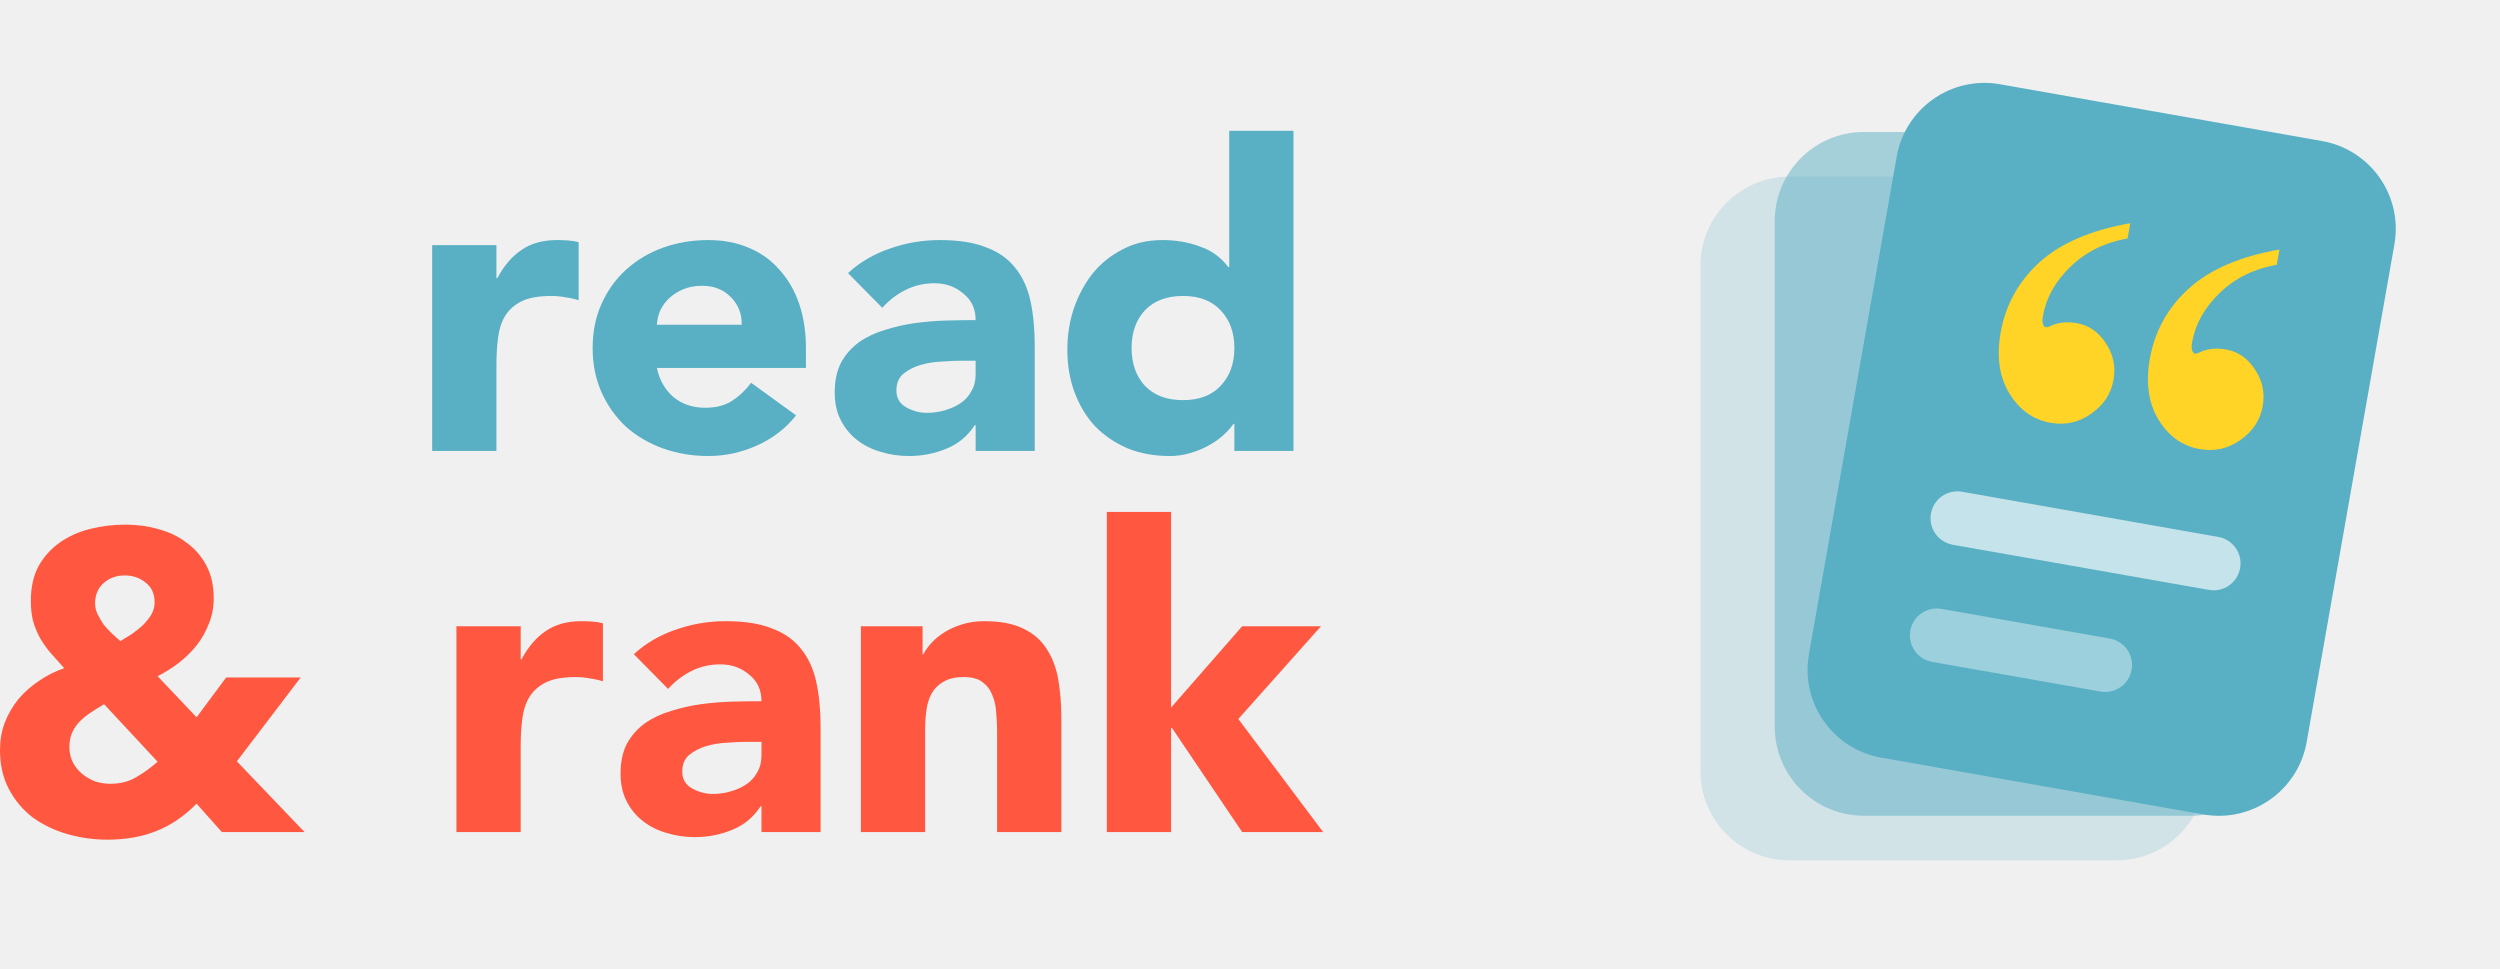
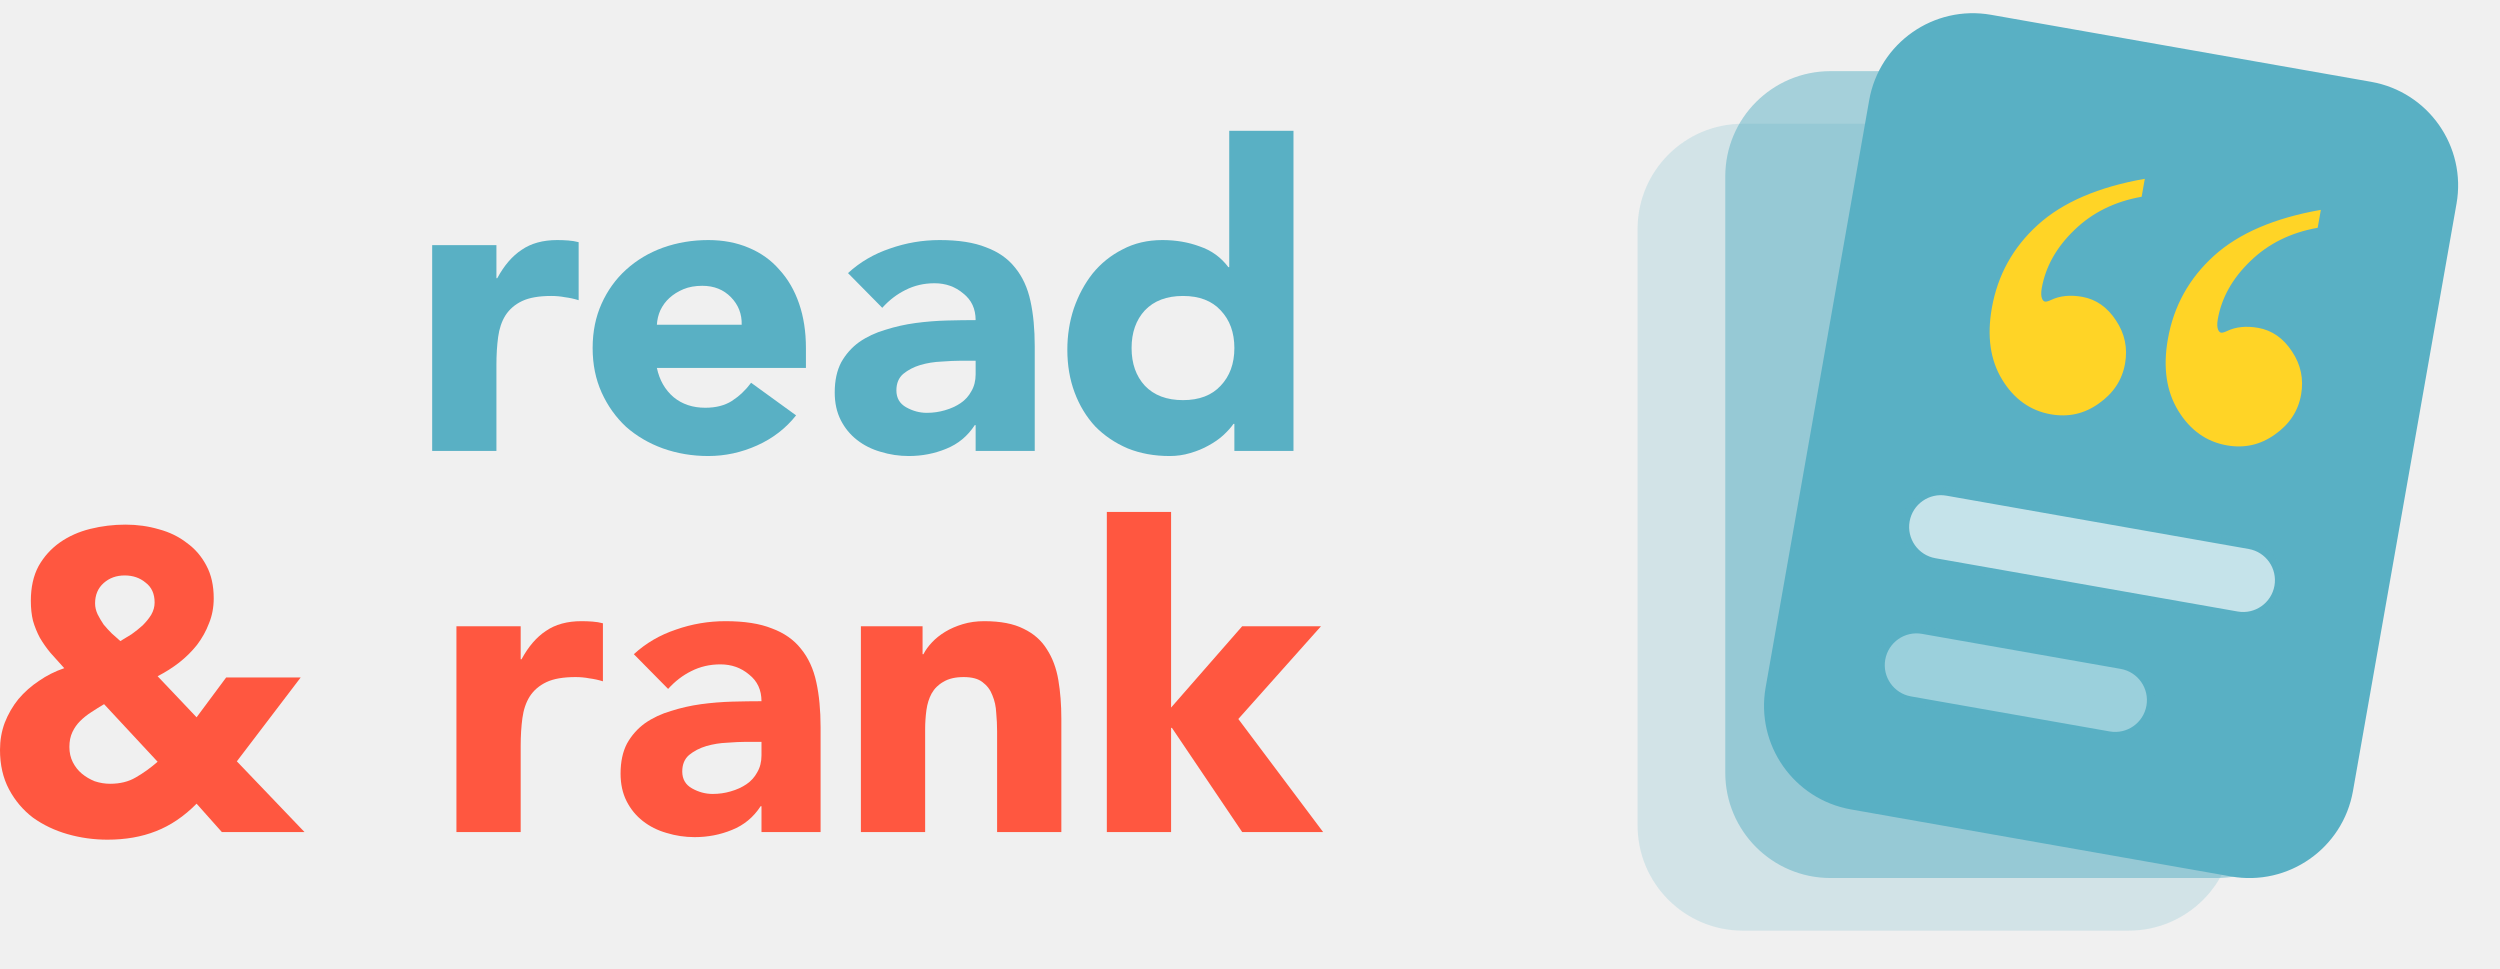
<svg xmlns="http://www.w3.org/2000/svg" width="516" height="200" viewBox="0 0 516 200" fill="none">
  <path d="M48.886 157.139L62.853 171.735H45.792L40.576 165.88C37.983 168.502 35.184 170.395 32.178 171.561C29.231 172.726 25.902 173.309 22.189 173.309C19.36 173.309 16.619 172.93 13.967 172.172C11.315 171.415 8.929 170.279 6.807 168.764C4.744 167.191 3.094 165.239 1.856 162.908C0.619 160.577 0 157.868 0 154.78C0 152.799 0.324 150.934 0.972 149.186C1.68 147.38 2.623 145.748 3.801 144.292C5.039 142.835 6.453 141.582 8.045 140.533C9.636 139.426 11.374 138.552 13.26 137.911C12.258 136.804 11.315 135.755 10.431 134.765C9.606 133.774 8.87 132.726 8.221 131.619C7.632 130.511 7.161 129.346 6.807 128.122C6.512 126.899 6.365 125.53 6.365 124.015C6.365 121.218 6.895 118.829 7.956 116.848C9.076 114.867 10.549 113.235 12.376 111.953C14.203 110.672 16.295 109.739 18.653 109.157C21.01 108.574 23.426 108.283 25.902 108.283C28.318 108.283 30.616 108.603 32.797 109.244C34.977 109.827 36.893 110.759 38.543 112.041C40.252 113.264 41.608 114.838 42.609 116.76C43.611 118.625 44.112 120.868 44.112 123.49C44.112 125.355 43.788 127.074 43.14 128.647C42.55 130.22 41.725 131.706 40.665 133.104C39.604 134.444 38.366 135.668 36.952 136.775C35.596 137.824 34.123 138.756 32.532 139.572L40.576 148.05L46.676 139.834H62.058L48.886 157.139ZM25.725 118.771C24.016 118.771 22.572 119.295 21.393 120.344C20.215 121.393 19.625 122.791 19.625 124.539C19.625 125.297 19.802 126.054 20.155 126.811C20.509 127.511 20.922 128.21 21.393 128.909C21.924 129.55 22.483 130.162 23.073 130.745C23.721 131.327 24.31 131.852 24.841 132.318C25.548 131.91 26.314 131.444 27.139 130.919C27.964 130.337 28.73 129.725 29.438 129.084C30.145 128.385 30.734 127.656 31.206 126.899C31.677 126.083 31.913 125.238 31.913 124.364C31.913 122.558 31.294 121.189 30.056 120.256C28.878 119.266 27.434 118.771 25.725 118.771ZM21.482 145.34C20.598 145.865 19.713 146.418 18.829 147.001C18.004 147.525 17.238 148.137 16.531 148.836C15.883 149.477 15.352 150.235 14.94 151.109C14.527 151.983 14.321 153.003 14.321 154.168C14.321 155.333 14.557 156.382 15.028 157.314C15.5 158.247 16.119 159.033 16.885 159.674C17.651 160.315 18.535 160.839 19.537 161.247C20.598 161.597 21.658 161.772 22.719 161.772C24.782 161.772 26.55 161.335 28.023 160.461C29.555 159.587 31.058 158.509 32.532 157.227L21.482 145.34Z" fill="#FF5740" />
  <path d="M94.208 129.259H107.468V136.076H107.645C109.06 133.454 110.739 131.502 112.684 130.22C114.629 128.88 117.075 128.21 120.021 128.21C120.788 128.21 121.554 128.239 122.32 128.297C123.086 128.356 123.793 128.472 124.442 128.647V140.621C123.499 140.329 122.556 140.126 121.613 140.009C120.729 139.834 119.786 139.747 118.784 139.747C116.25 139.747 114.246 140.096 112.773 140.796C111.299 141.495 110.15 142.485 109.325 143.767C108.559 144.991 108.058 146.477 107.822 148.225C107.586 149.973 107.468 151.895 107.468 153.993V171.735H94.208V129.259Z" fill="#FF5740" />
  <path d="M157.17 166.404H156.993C155.52 168.676 153.546 170.308 151.07 171.298C148.654 172.289 146.09 172.784 143.379 172.784C141.376 172.784 139.431 172.493 137.545 171.91C135.718 171.386 134.097 170.57 132.683 169.463C131.269 168.356 130.149 166.987 129.324 165.355C128.499 163.724 128.086 161.83 128.086 159.674C128.086 157.227 128.528 155.158 129.412 153.469C130.355 151.779 131.593 150.381 133.125 149.273C134.716 148.166 136.514 147.321 138.517 146.739C140.521 146.098 142.584 145.632 144.706 145.34C146.886 145.049 149.037 144.874 151.159 144.816C153.339 144.758 155.343 144.729 157.17 144.729C157.17 142.398 156.316 140.563 154.606 139.222C152.956 137.824 150.982 137.125 148.684 137.125C146.503 137.125 144.499 137.591 142.672 138.523C140.904 139.397 139.313 140.621 137.899 142.194L130.826 135.027C133.302 132.755 136.19 131.065 139.49 129.958C142.79 128.793 146.208 128.21 149.744 128.21C153.634 128.21 156.817 128.705 159.292 129.696C161.826 130.628 163.83 132.026 165.303 133.891C166.835 135.755 167.896 138.057 168.486 140.796C169.075 143.476 169.37 146.593 169.37 150.147V171.735H157.17V166.404ZM153.899 153.119C152.897 153.119 151.63 153.177 150.098 153.294C148.625 153.352 147.181 153.585 145.766 153.993C144.411 154.401 143.232 155.013 142.23 155.828C141.287 156.644 140.816 157.78 140.816 159.237C140.816 160.81 141.494 161.976 142.849 162.733C144.205 163.491 145.619 163.869 147.092 163.869C148.389 163.869 149.627 163.695 150.805 163.345C152.043 162.995 153.133 162.5 154.076 161.859C155.019 161.218 155.756 160.402 156.286 159.412C156.875 158.421 157.17 157.256 157.17 155.916V153.119H153.899Z" fill="#FF5740" />
  <path d="M177.689 129.259H190.419V135.027H190.596C191.008 134.211 191.597 133.396 192.364 132.58C193.13 131.764 194.043 131.036 195.104 130.395C196.165 129.754 197.373 129.23 198.728 128.822C200.084 128.414 201.557 128.21 203.149 128.21C206.508 128.21 209.219 128.734 211.281 129.783C213.344 130.774 214.935 132.172 216.055 133.978C217.234 135.785 218.029 137.911 218.442 140.359C218.854 142.806 219.061 145.457 219.061 148.312V171.735H205.801V150.934C205.801 149.71 205.742 148.458 205.624 147.176C205.565 145.836 205.3 144.612 204.828 143.505C204.416 142.398 203.738 141.495 202.795 140.796C201.911 140.096 200.614 139.747 198.905 139.747C197.196 139.747 195.811 140.067 194.75 140.708C193.69 141.291 192.864 142.107 192.275 143.155C191.745 144.146 191.391 145.282 191.214 146.564C191.038 147.846 190.949 149.186 190.949 150.584V171.735H177.689V129.259Z" fill="#FF5740" />
  <path d="M228.451 105.661H241.711V146.04L256.386 129.259H272.651L255.59 148.399L273.093 171.735H256.386L241.888 150.235H241.711V171.735H228.451V105.661Z" fill="#FF5740" />
  <path d="M89.201 50.598H102.461V57.415H102.638C104.053 54.793 105.732 52.841 107.677 51.56C109.622 50.219 112.068 49.549 115.014 49.549C115.78 49.549 116.547 49.578 117.313 49.637C118.079 49.695 118.786 49.812 119.434 49.986V61.96C118.491 61.669 117.548 61.465 116.606 61.348C115.722 61.174 114.779 61.086 113.777 61.086C111.243 61.086 109.239 61.436 107.765 62.135C106.292 62.834 105.143 63.825 104.318 65.107C103.552 66.33 103.051 67.816 102.815 69.564C102.579 71.312 102.461 73.235 102.461 75.332V93.075H89.201V50.598Z" fill="#59B0C4" />
  <path d="M164.311 85.733C162.19 88.413 159.508 90.482 156.267 91.939C153.025 93.395 149.666 94.124 146.189 94.124C142.889 94.124 139.765 93.599 136.818 92.55C133.931 91.502 131.396 90.016 129.216 88.093C127.094 86.112 125.415 83.752 124.177 81.014C122.939 78.275 122.321 75.216 122.321 71.837C122.321 68.457 122.939 65.398 124.177 62.659C125.415 59.921 127.094 57.59 129.216 55.667C131.396 53.686 133.931 52.171 136.818 51.123C139.765 50.074 142.889 49.549 146.189 49.549C149.254 49.549 152.023 50.074 154.499 51.123C157.033 52.171 159.154 53.686 160.864 55.667C162.632 57.59 163.987 59.921 164.93 62.659C165.873 65.398 166.344 68.457 166.344 71.837V75.944H135.581C136.111 78.45 137.26 80.46 139.028 81.975C140.796 83.432 142.977 84.16 145.57 84.16C147.751 84.16 149.578 83.694 151.051 82.762C152.583 81.771 153.909 80.518 155.029 79.003L164.311 85.733ZM153.084 67.029C153.143 64.815 152.407 62.922 150.874 61.348C149.342 59.775 147.368 58.989 144.951 58.989C143.478 58.989 142.181 59.222 141.062 59.688C139.942 60.154 138.969 60.766 138.144 61.523C137.378 62.222 136.759 63.067 136.288 64.058C135.875 64.99 135.64 65.981 135.581 67.029H153.084Z" fill="#59B0C4" />
  <path d="M201.371 87.743H201.194C199.721 90.016 197.746 91.647 195.271 92.638C192.855 93.628 190.291 94.124 187.58 94.124C185.576 94.124 183.632 93.832 181.746 93.25C179.919 92.725 178.298 91.909 176.884 90.802C175.469 89.695 174.349 88.326 173.524 86.695C172.699 85.063 172.287 83.169 172.287 81.014C172.287 78.566 172.729 76.498 173.613 74.808C174.556 73.118 175.793 71.72 177.326 70.613C178.917 69.506 180.714 68.661 182.718 68.078C184.722 67.437 186.785 66.971 188.906 66.68C191.087 66.388 193.238 66.214 195.359 66.156C197.54 66.097 199.544 66.068 201.371 66.068C201.371 63.737 200.516 61.902 198.807 60.562C197.157 59.163 195.183 58.464 192.884 58.464C190.704 58.464 188.7 58.93 186.873 59.863C185.105 60.737 183.514 61.96 182.099 63.533L175.027 56.367C177.502 54.094 180.39 52.404 183.69 51.297C186.991 50.132 190.409 49.549 193.945 49.549C197.835 49.549 201.017 50.045 203.492 51.035C206.027 51.967 208.03 53.366 209.504 55.23C211.036 57.095 212.097 59.397 212.686 62.135C213.275 64.815 213.57 67.933 213.57 71.487V93.075H201.371V87.743ZM198.1 74.459C197.098 74.459 195.831 74.517 194.299 74.633C192.825 74.692 191.381 74.925 189.967 75.332C188.611 75.74 187.433 76.352 186.431 77.168C185.488 77.984 185.016 79.12 185.016 80.577C185.016 82.15 185.694 83.315 187.05 84.073C188.405 84.83 189.82 85.209 191.293 85.209C192.59 85.209 193.827 85.034 195.006 84.684C196.243 84.335 197.334 83.84 198.277 83.199C199.22 82.558 199.956 81.742 200.487 80.751C201.076 79.761 201.371 78.596 201.371 77.255V74.459H198.1Z" fill="#59B0C4" />
  <path d="M266.974 93.075H254.775V87.481H254.598C254.068 88.239 253.36 89.025 252.476 89.841C251.651 90.599 250.649 91.298 249.471 91.939C248.351 92.58 247.084 93.104 245.67 93.512C244.314 93.92 242.9 94.124 241.426 94.124C238.244 94.124 235.356 93.599 232.763 92.55C230.17 91.443 227.93 89.928 226.044 88.006C224.217 86.025 222.803 83.694 221.801 81.014C220.799 78.333 220.298 75.391 220.298 72.186C220.298 69.215 220.74 66.388 221.624 63.708C222.567 60.97 223.864 58.552 225.514 56.454C227.223 54.356 229.286 52.696 231.702 51.472C234.118 50.19 236.859 49.549 239.923 49.549C242.693 49.549 245.257 49.986 247.614 50.86C250.031 51.676 252.005 53.104 253.537 55.143H253.714V27H266.974V93.075ZM254.775 71.837C254.775 68.632 253.832 66.039 251.946 64.058C250.119 62.077 247.526 61.086 244.167 61.086C240.807 61.086 238.185 62.077 236.299 64.058C234.472 66.039 233.559 68.632 233.559 71.837C233.559 75.041 234.472 77.634 236.299 79.615C238.185 81.596 240.807 82.587 244.167 82.587C247.526 82.587 250.119 81.596 251.946 79.615C253.832 77.634 254.775 75.041 254.775 71.837Z" fill="#59B0C4" />
  <g clip-path="url(#clip0_4023_34)">
-     <g transform="translate(-148.05 -34.125) scale(1.35)">
-       <path opacity="0.2" d="M383.275 52.773H433.275C440.53 52.774 446.411 58.655 446.411 65.91V143.183C446.411 150.437 440.53 156.319 433.275 156.319H383.275C376.02 156.319 370.139 150.438 370.139 143.183V65.91C370.139 58.655 376.02 52.773 383.275 52.773Z" fill="#59B0C4" stroke="#59B0C4" />
-       <path opacity="0.5" d="M394.639 45.955H444.639C451.894 45.955 457.775 51.837 457.775 59.092V136.364C457.775 143.619 451.894 149.501 444.639 149.501H394.639C387.384 149.501 381.502 143.619 381.502 136.364V59.092C381.502 51.837 387.384 45.955 394.639 45.955Z" fill="#59B0C4" stroke="#59B0C4" />
-       <path d="M415.359 38.65L464.599 47.332C471.744 48.592 476.514 55.405 475.254 62.55L461.836 138.649C460.576 145.793 453.763 150.564 446.619 149.305L397.378 140.622C390.234 139.362 385.463 132.549 386.722 125.404L400.141 49.305C401.4 42.161 408.214 37.39 415.359 38.65Z" fill="#59B0C4" stroke="#59B0C4" />
-       <path d="M458.168 63.428L457.758 65.751C454.259 66.373 451.348 67.815 449.025 70.079C446.709 72.31 445.305 74.817 444.815 77.599C444.709 78.2 444.726 78.659 444.865 78.977C444.958 79.189 445.084 79.309 445.242 79.337C445.4 79.365 445.656 79.296 446.012 79.13C447.151 78.582 448.496 78.444 450.045 78.717C451.847 79.035 453.312 80.059 454.441 81.79C455.576 83.49 455.965 85.351 455.608 87.374C455.234 89.492 454.099 91.215 452.203 92.543C450.338 93.876 448.267 94.343 445.991 93.941C443.336 93.473 441.236 91.978 439.693 89.457C438.149 86.936 437.7 83.841 438.347 80.174C439.099 75.907 441.086 72.313 444.306 69.393C447.526 66.473 452.147 64.485 458.168 63.428ZM435.359 59.406L434.95 61.73C431.45 62.351 428.539 63.794 426.217 66.057C423.901 68.289 422.497 70.796 422.006 73.577C421.9 74.178 421.917 74.637 422.057 74.955C422.15 75.167 422.275 75.287 422.433 75.315C422.591 75.343 422.848 75.274 423.203 75.109C424.343 74.56 425.687 74.422 427.236 74.695C429.038 75.013 430.504 76.037 431.633 77.768C432.767 79.468 433.156 81.329 432.799 83.352C432.426 85.47 431.291 87.193 429.394 88.521C427.53 89.855 425.459 90.321 423.183 89.919C420.528 89.451 418.428 87.957 416.884 85.435C415.34 82.914 414.892 79.82 415.538 76.153C416.291 71.885 418.277 68.291 421.498 65.371C424.718 62.452 429.338 60.463 435.359 59.406Z" fill="#FFD426" />
-       <path opacity="0.65" d="M409.738 99.968L448.908 106.875C451.417 107.317 453.092 109.71 452.65 112.219C452.207 114.728 449.814 116.404 447.305 115.962L408.136 109.056C405.627 108.613 403.952 106.22 404.394 103.71C404.837 101.201 407.229 99.526 409.738 99.968Z" fill="white" stroke="#59B0C4" />
-       <path opacity="0.4" d="M406.581 117.874L432.321 122.413C434.83 122.855 436.505 125.248 436.063 127.757C435.621 130.267 433.228 131.943 430.719 131.5L404.979 126.962C402.47 126.519 400.794 124.126 401.237 121.617C401.68 119.108 404.072 117.432 406.581 117.874Z" fill="white" stroke="#59B0C4" />
+     <g transform="translate(423 97) scale(1.18) translate(-423 -97)">
+       <g transform="translate(-148.05 -34.125) scale(1.35)">
+         <path opacity="0.2" d="M383.275 52.773H433.275C440.53 52.774 446.411 58.655 446.411 65.91V143.183C446.411 150.437 440.53 156.319 433.275 156.319H383.275C376.02 156.319 370.139 150.438 370.139 143.183V65.91C370.139 58.655 376.02 52.773 383.275 52.773Z" fill="#59B0C4" stroke="#59B0C4" />
+         <path opacity="0.5" d="M394.639 45.955H444.639C451.894 45.955 457.775 51.837 457.775 59.092V136.364C457.775 143.619 451.894 149.501 444.639 149.501H394.639C387.384 149.501 381.502 143.619 381.502 136.364V59.092C381.502 51.837 387.384 45.955 394.639 45.955Z" fill="#59B0C4" stroke="#59B0C4" />
+         <path d="M415.359 38.65L464.599 47.332C471.744 48.592 476.514 55.405 475.254 62.55L461.836 138.649C460.576 145.793 453.763 150.564 446.619 149.305L397.378 140.622C390.234 139.362 385.463 132.549 386.722 125.404L400.141 49.305C401.4 42.161 408.214 37.39 415.359 38.65Z" fill="#59B0C4" stroke="#59B0C4" />
+         <path d="M458.168 63.428L457.758 65.751C454.259 66.373 451.348 67.815 449.025 70.079C446.709 72.31 445.305 74.817 444.815 77.599C444.709 78.2 444.726 78.659 444.865 78.977C444.958 79.189 445.084 79.309 445.242 79.337C445.4 79.365 445.656 79.296 446.012 79.13C447.151 78.582 448.496 78.444 450.045 78.717C451.847 79.035 453.312 80.059 454.441 81.79C455.576 83.49 455.965 85.351 455.608 87.374C455.234 89.492 454.099 91.215 452.203 92.543C450.338 93.876 448.267 94.343 445.991 93.941C443.336 93.473 441.236 91.978 439.693 89.457C438.149 86.936 437.7 83.841 438.347 80.174C439.099 75.907 441.086 72.313 444.306 69.393C447.526 66.473 452.147 64.485 458.168 63.428ZM435.359 59.406L434.95 61.73C431.45 62.351 428.539 63.794 426.217 66.057C423.901 68.289 422.497 70.796 422.006 73.577C421.9 74.178 421.917 74.637 422.057 74.955C422.15 75.167 422.275 75.287 422.433 75.315C422.591 75.343 422.848 75.274 423.203 75.109C424.343 74.56 425.687 74.422 427.236 74.695C429.038 75.013 430.504 76.037 431.633 77.768C432.767 79.468 433.156 81.329 432.799 83.352C432.426 85.47 431.291 87.193 429.394 88.521C427.53 89.855 425.459 90.321 423.183 89.919C420.528 89.451 418.428 87.957 416.884 85.435C415.34 82.914 414.892 79.82 415.538 76.153C416.291 71.885 418.277 68.291 421.498 65.371C424.718 62.452 429.338 60.463 435.359 59.406Z" fill="#FFD426" />
+         <path opacity="0.65" d="M409.738 99.968L448.908 106.875C451.417 107.317 453.092 109.71 452.65 112.219C452.207 114.728 449.814 116.404 447.305 115.962L408.136 109.056C405.627 108.613 403.952 106.22 404.394 103.71C404.837 101.201 407.229 99.526 409.738 99.968Z" fill="white" stroke="#59B0C4" />
+         <path opacity="0.4" d="M406.581 117.874L432.321 122.413C434.83 122.855 436.505 125.248 436.063 127.757C435.621 130.267 433.228 131.943 430.719 131.5L404.979 126.962C402.47 126.519 400.794 124.126 401.237 121.617C401.68 119.108 404.072 117.432 406.581 117.874Z" fill="white" stroke="#59B0C4" />
+       </g>
    </g>
  </g>
  <defs>
    <clipPath id="clip0_4023_34">
      <rect width="200" height="200" fill="white" transform="translate(315.093)" />
    </clipPath>
  </defs>
</svg>
